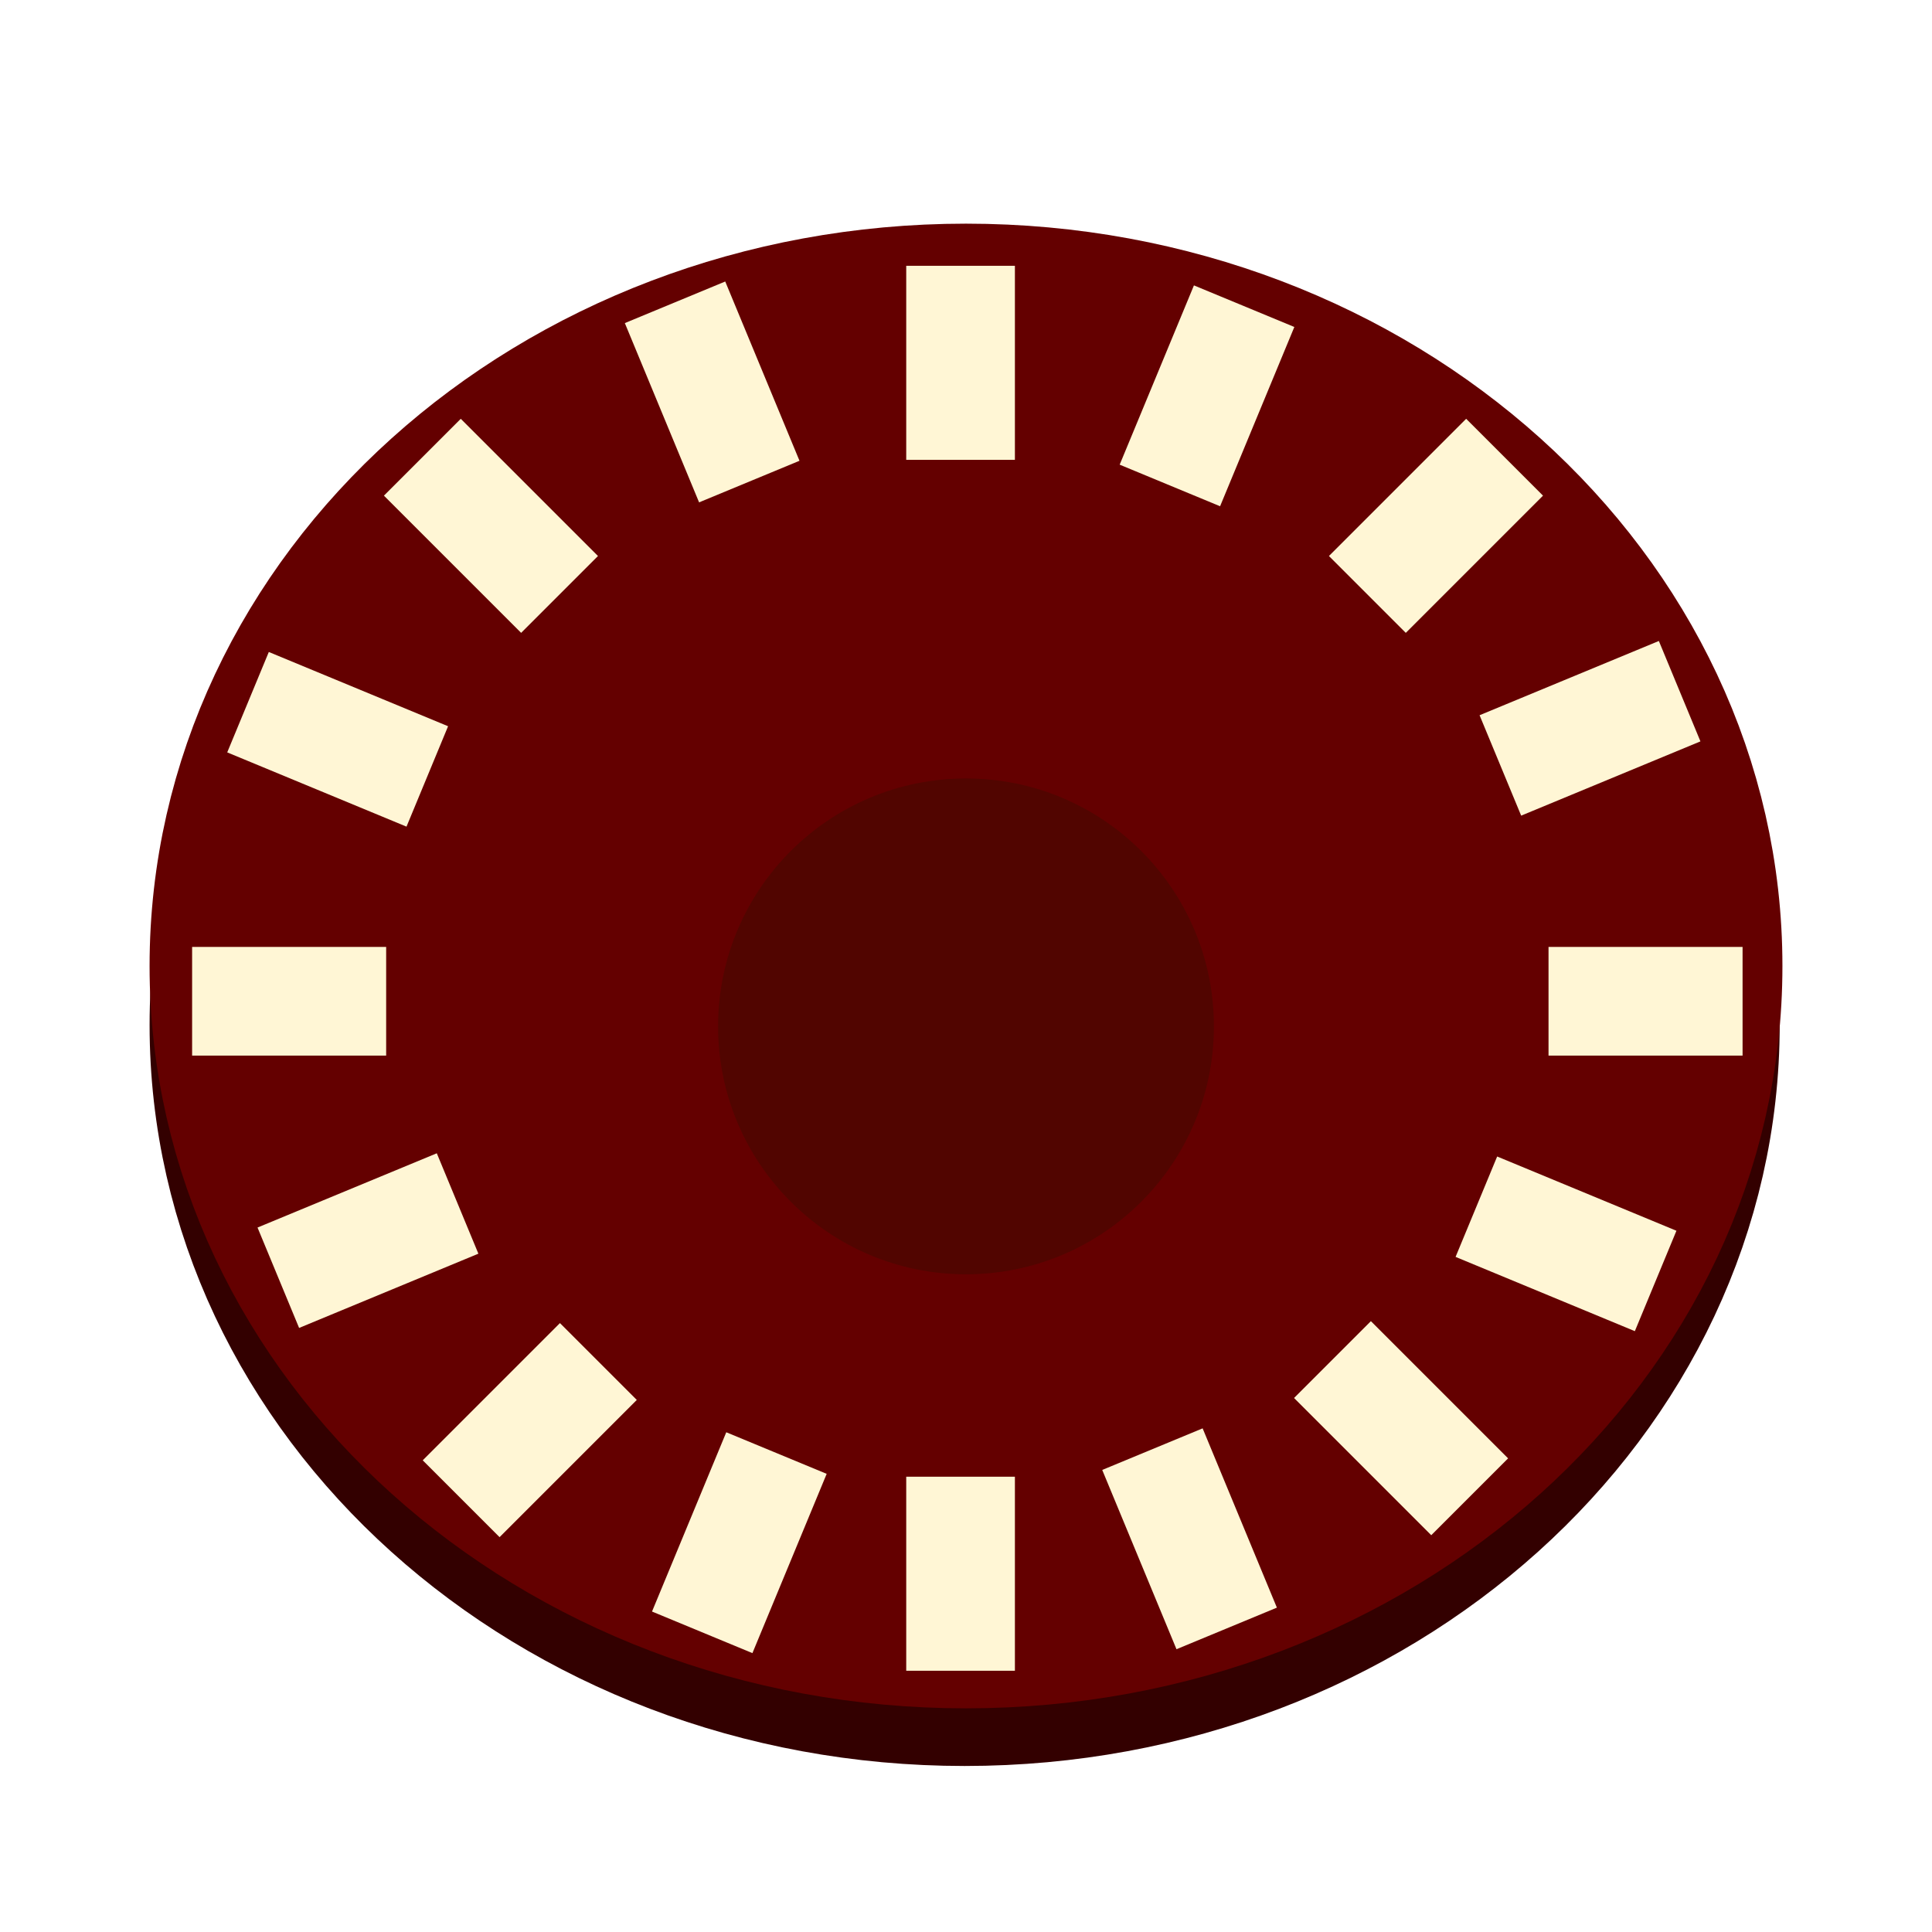
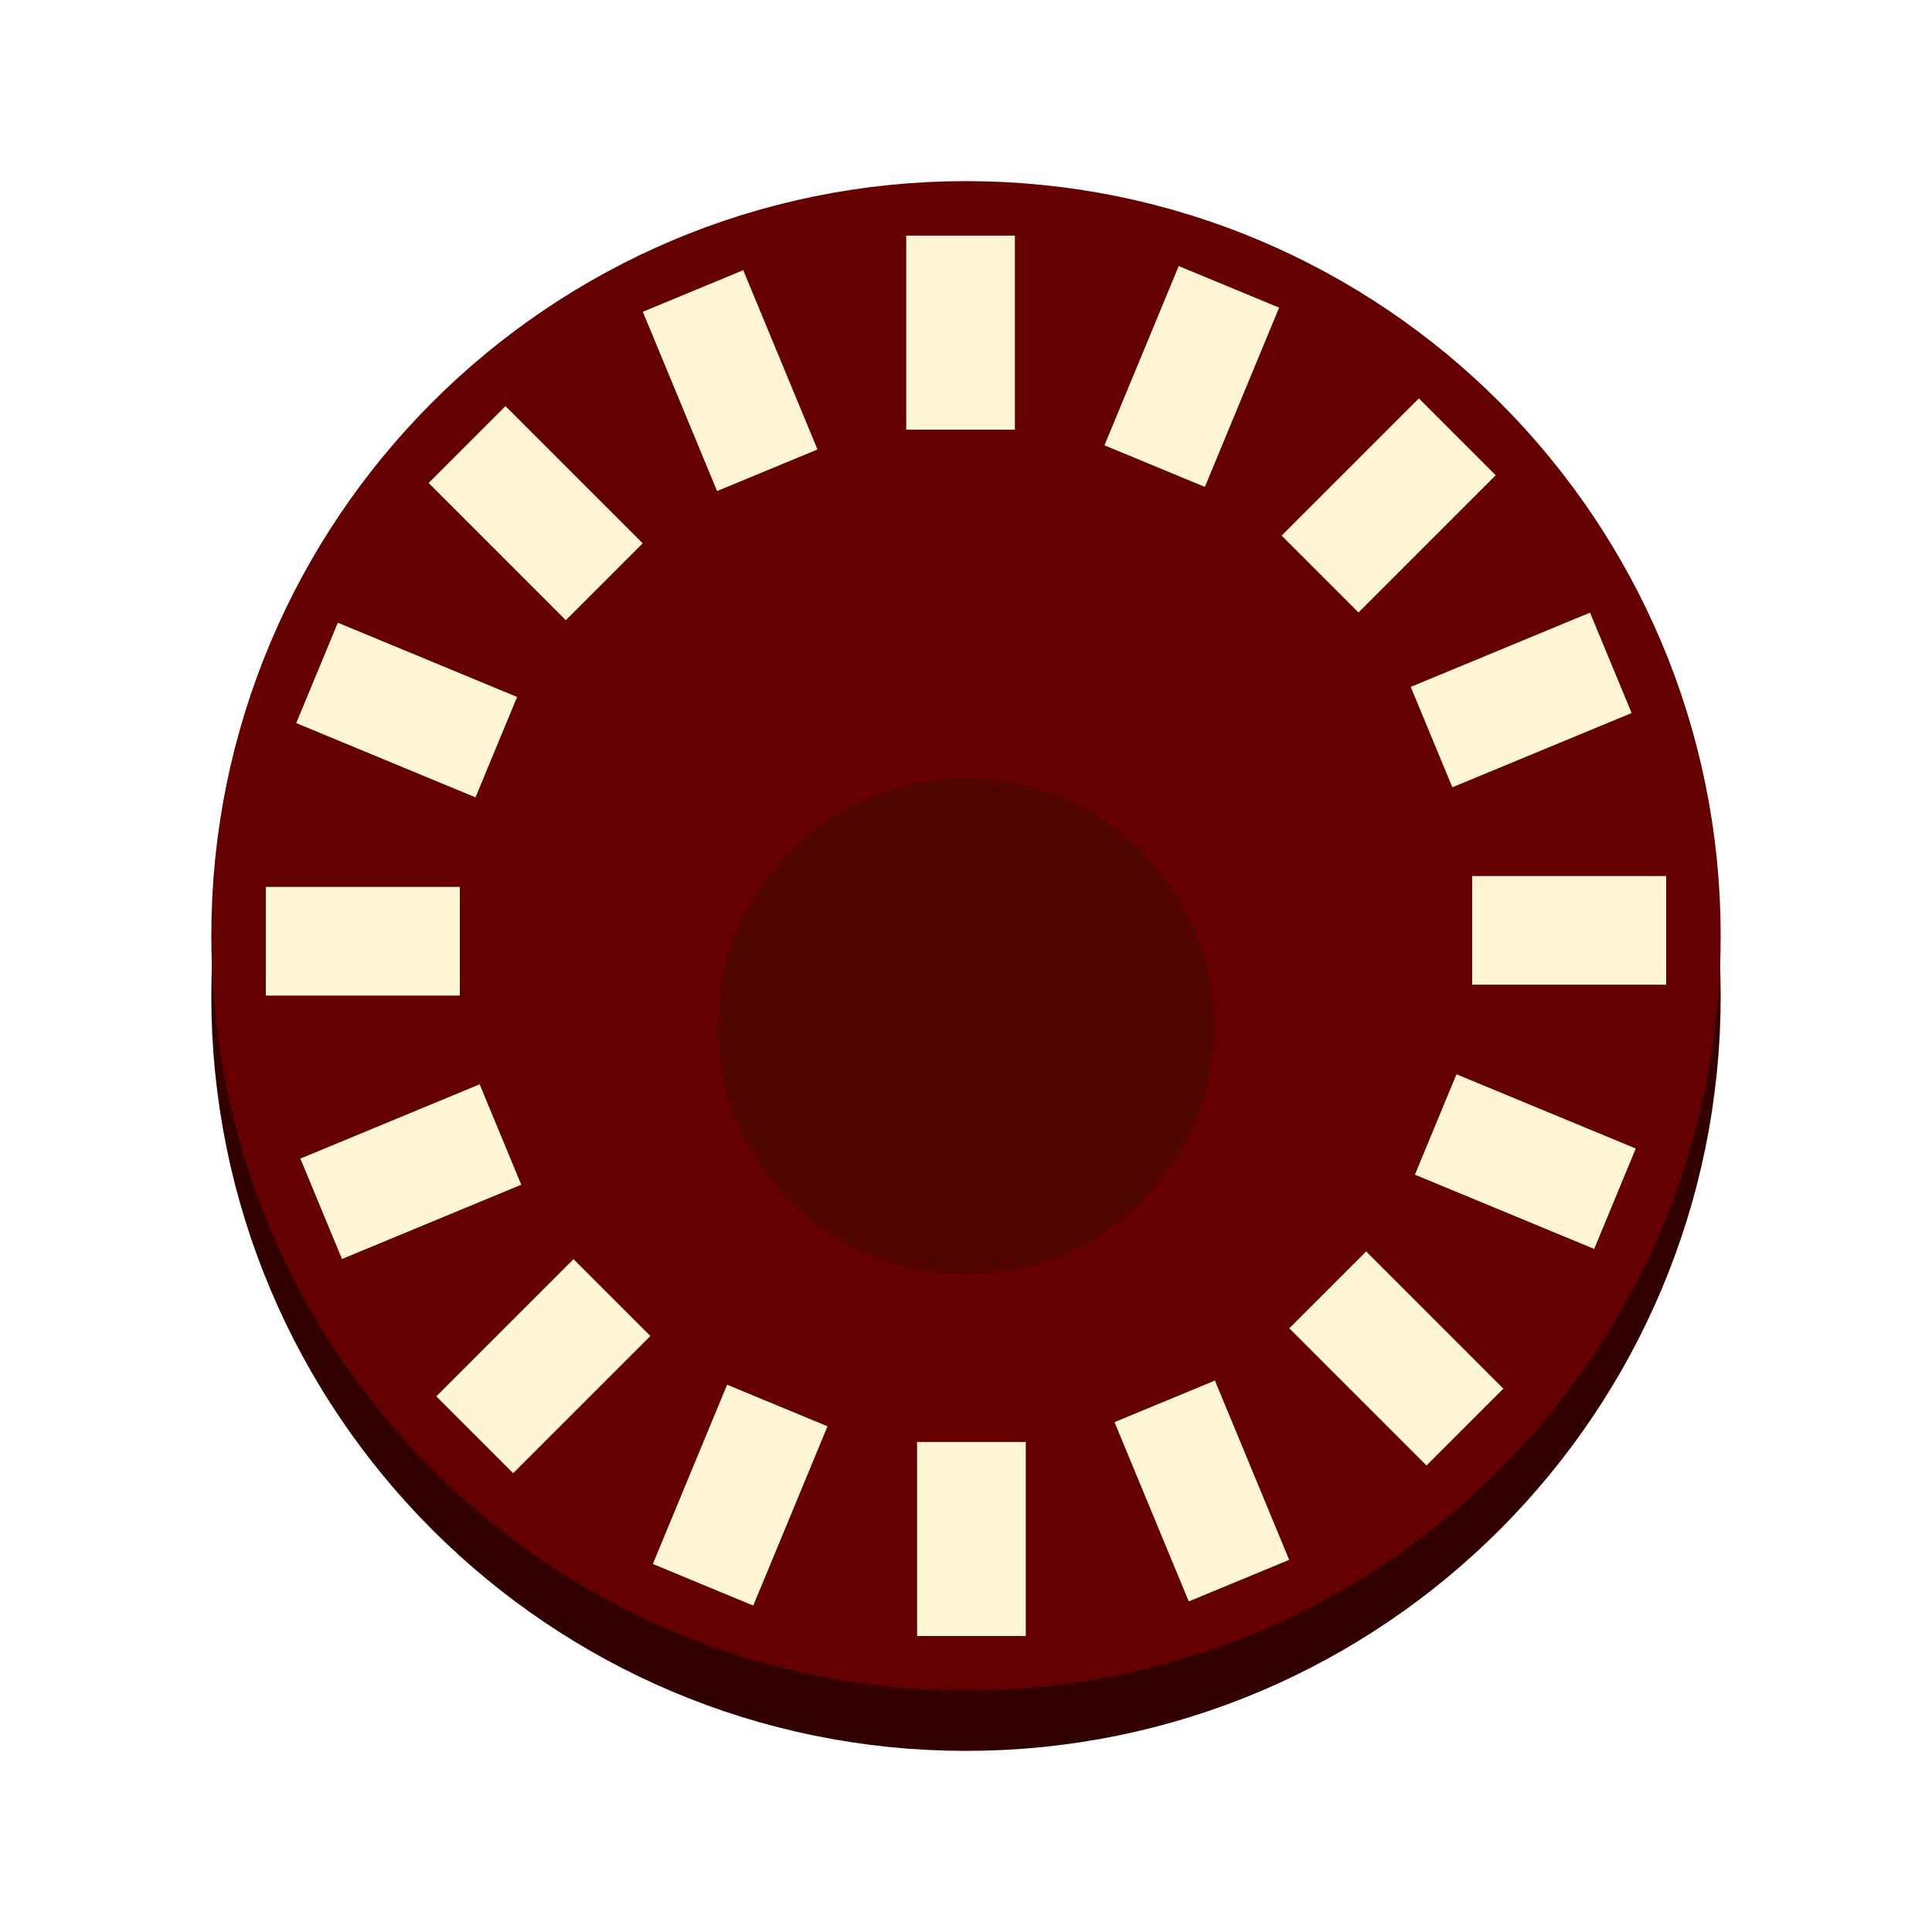
<svg xmlns="http://www.w3.org/2000/svg" width="64px" height="64px" id="svg2985" version="1.1">
  <defs id="defs2987" />
+   <g id="layer1" style="display:inline">
+     <circle style="opacity:1;fill:none;stroke:#330000;stroke-width:4.768;stroke-linecap:round;stroke-linejoin:round;stroke-miterlimit:4;stroke-dasharray:none;stroke-opacity:1" id="path2995" cx="32" cy="33" r="22.616" />
+   </g>
  <g id="layer2">
-     <ellipse style="opacity:1;fill:none;stroke:#330000;stroke-width:4.909;stroke-linecap:round;stroke-linejoin:round;stroke-miterlimit:4;stroke-dasharray:none;stroke-opacity:1" id="path2995" cx="31.955" cy="33.955" rx="24.545" ry="22.091" />
+     <ellipse style="display:inline;opacity:1;fill:#640000;fill-opacity:1;stroke:#640000;stroke-width:4.848;stroke-linecap:round;stroke-linejoin:round;stroke-miterlimit:4;stroke-dasharray:none;stroke-opacity:1" id="path2995-1" cx="32" cy="31" rx="22.576" ry="22.576" />
  </g>
-   <g id="layer1">
-     <ellipse style="opacity:1;fill:#640000;fill-opacity:1;stroke:#640000;stroke-width:5;stroke-linecap:round;stroke-linejoin:round;stroke-miterlimit:4;stroke-dasharray:none;stroke-opacity:1" id="path2995-1" cx="32" cy="32" rx="24.545" ry="22.091" />
-     <rect style="fill:#fff6d5;fill-opacity:1;stroke-width:10;stroke-miterlimit:4;stroke-dasharray:none" id="rect837" width="3.6" height="6.428" x="30.02" y="8.805" />
-     <rect style="fill:#fff6d5;fill-opacity:1;stroke-width:10;stroke-miterlimit:4;stroke-dasharray:none" id="rect837-3" width="3.6" height="6.428" x="30.02" y="48.918" />
-     <rect style="fill:#fff6d5;fill-opacity:1;stroke-width:10;stroke-miterlimit:4;stroke-dasharray:none" id="rect837-6" width="3.6" height="6.428" x="-34.968" y="6.364" transform="rotate(-90)" />
-     <rect style="fill:#fff6d5;fill-opacity:1;stroke-width:10;stroke-miterlimit:4;stroke-dasharray:none" id="rect837-6-7" width="3.6" height="6.428" x="-34.968" y="51.297" transform="rotate(-90)" />
-     <rect style="fill:#fff6d5;fill-opacity:1;stroke-width:10;stroke-miterlimit:4;stroke-dasharray:none" id="rect837-6-5" width="3.6" height="6.428" x="-47.753" y="18.105" transform="rotate(-135)" />
-     <rect style="fill:#fff6d5;fill-opacity:1;stroke-width:10;stroke-miterlimit:4;stroke-dasharray:none" id="rect837-6-5-3" width="3.6" height="6.428" x="-47.708" y="-24.304" transform="rotate(-135)" />
-     <rect style="fill:#fff6d5;fill-opacity:1;stroke-width:10;stroke-miterlimit:4;stroke-dasharray:none" id="rect837-6-5-3-5" width="3.6" height="6.428" x="-1.165" y="-69.486" transform="rotate(135)" />
-     <rect style="fill:#fff6d5;fill-opacity:1;stroke-width:10;stroke-miterlimit:4;stroke-dasharray:none" id="rect837-6-5-3-5-6" width="3.6" height="6.428" x="-0.983" y="-27.031" transform="rotate(135)" />
-     <rect style="fill:#fff6d5;fill-opacity:1;stroke-width:10;stroke-miterlimit:4;stroke-dasharray:none" id="rect837-6-5-3-5-2" width="3.6" height="6.428" x="16.415" y="-66.909" transform="rotate(112.5)" />
-     <rect style="fill:#fff6d5;fill-opacity:1;stroke-width:10;stroke-miterlimit:4;stroke-dasharray:none" id="rect837-6-5-3-5-2-9" width="3.6" height="6.428" x="16.546" y="-22.92" transform="rotate(112.5)" />
-     <rect style="fill:#fff6d5;fill-opacity:1;stroke-width:10;stroke-miterlimit:4;stroke-dasharray:none" id="rect837-6-5-3-5-2-1" width="3.6" height="6.428" x="40.646" y="-42.643" transform="rotate(67.5)" />
-     <rect style="fill:#fff6d5;fill-opacity:1;stroke-width:10;stroke-miterlimit:4;stroke-dasharray:none" id="rect837-6-5-3-5-2-1-7" width="3.6" height="6.428" x="40.833" y="1.252" transform="rotate(67.5)" />
-     <rect style="fill:#fff6d5;fill-opacity:1;stroke-width:10;stroke-miterlimit:4;stroke-dasharray:none" id="rect837-6-5-3-5-2-1-0" width="3.6" height="6.428" x="40.158" y="-6.401" transform="rotate(22.5)" />
-     <rect style="fill:#fff6d5;fill-opacity:1;stroke-width:10;stroke-miterlimit:4;stroke-dasharray:none" id="rect837-6-5-3-5-2-1-0-9" width="3.6" height="6.428" x="40.384" y="34.627" transform="rotate(22.5)" />
-     <rect style="fill:#fff6d5;fill-opacity:1;stroke-width:10;stroke-miterlimit:4;stroke-dasharray:none" id="rect837-6-5-3-5-2-1-0-3" width="3.6" height="6.428" x="15.099" y="58.96" transform="rotate(-22.5)" />
-     <rect style="fill:#fff6d5;fill-opacity:1;stroke-width:10;stroke-miterlimit:4;stroke-dasharray:none" id="rect837-6-5-3-5-2-1-0-6" width="3.6" height="6.428" x="15.027" y="17.809" transform="rotate(-22.5)" />
+   <g id="layer3" style="display:inline">
+     <circle style="display:inline;fill:#2b1100;fill-opacity:0.333;stroke-width:8.574;stroke-miterlimit:4;stroke-dasharray:none" id="path1532" cx="32" cy="34" r="8.212" />
  </g>
-   <g id="layer3">
-     <circle style="fill:#2b1100;fill-opacity:0.333;stroke-width:8.574;stroke-miterlimit:4;stroke-dasharray:none" id="path1532" cx="32" cy="34" r="8.212" />
+   <g id="layer5" style="display:inline">
+     <g id="g898" transform="translate(0,-1)" style="display:none">
+       <path style="display:inline;fill:#d38d5f;fill-opacity:1;stroke-width:10;stroke-miterlimit:4;stroke-dasharray:none" id="path1530" d="m 36.681,23.701 -9.778,0 4.889,-8.468 z" transform="matrix(0.6449826,0,0,1,11.27634,1.177919)" />
+       <circle style="display:inline;fill:#c87137;fill-opacity:1;stroke-width:8.574;stroke-miterlimit:4;stroke-dasharray:none" id="path1532-5" cx="32" cy="32" r="8.212" />
+     </g>
+     <rect style="display:inline;fill:#fff6d5;fill-opacity:1;stroke-width:10;stroke-miterlimit:4;stroke-dasharray:none" id="rect1028" width="3.6" height="6.428" x="39.447" y="-6.8" transform="rotate(22.5)" />
+     <rect style="display:inline;fill:#fff6d5;fill-opacity:1;stroke-width:10;stroke-miterlimit:4;stroke-dasharray:none" id="rect1030" width="3.6" height="6.428" x="42.568" y="-23.902" transform="rotate(45)" />
+     <rect style="display:inline;fill:#fff6d5;fill-opacity:1;stroke-width:10;stroke-miterlimit:4;stroke-dasharray:none" id="rect1032" width="3.6" height="6.428" x="38.906" y="-40.896" transform="rotate(67.5)" />
+     <rect style="display:inline;fill:#fff6d5;fill-opacity:1;stroke-width:10;stroke-miterlimit:4;stroke-dasharray:none" id="rect1034" width="3.6" height="6.428" x="29.02" y="-55.195" transform="rotate(90)" />
+     <rect style="display:inline;fill:#fff6d5;fill-opacity:1;stroke-width:10;stroke-miterlimit:4;stroke-dasharray:none" id="rect1036" width="3.6" height="6.428" x="14.414" y="-64.622" transform="rotate(112.5)" />
+     <rect style="display:inline;fill:#fff6d5;fill-opacity:1;stroke-width:10;stroke-miterlimit:4;stroke-dasharray:none" id="rect1038" width="3.6" height="6.428" x="-2.687" y="-67.742" transform="rotate(135)" />
+     <rect style="display:inline;fill:#fff6d5;fill-opacity:1;stroke-width:10;stroke-miterlimit:4;stroke-dasharray:none" id="rect1040" width="3.6" height="6.428" x="-19.681" y="-64.081" transform="rotate(157.5)" />
+     <rect style="display:inline;fill:#fff6d5;fill-opacity:1;stroke-width:10;stroke-miterlimit:4;stroke-dasharray:none" id="rect1042" width="3.6" height="6.428" x="-33.98" y="-54.195" transform="scale(-1)" />
+     <rect style="display:inline;fill:#fff6d5;fill-opacity:1;stroke-width:10;stroke-miterlimit:4;stroke-dasharray:none" id="rect1044" width="3.6" height="6.428" x="-43.407" y="-39.589" transform="rotate(-157.5)" />
+     <rect style="display:inline;fill:#fff6d5;fill-opacity:1;stroke-width:10;stroke-miterlimit:4;stroke-dasharray:none" id="rect1046" width="3.6" height="6.428" x="-46.528" y="-22.488" transform="rotate(-135)" />
+     <rect style="display:inline;fill:#fff6d5;fill-opacity:1;stroke-width:10;stroke-miterlimit:4;stroke-dasharray:none" id="rect1048" width="3.6" height="6.428" x="-42.866" y="-5.494" transform="rotate(-112.5)" />
+     <rect style="display:inline;fill:#fff6d5;fill-opacity:1;stroke-width:10;stroke-miterlimit:4;stroke-dasharray:none" id="rect1050" width="3.6" height="6.428" x="-32.98" y="8.805" transform="rotate(-90)" />
+     <rect style="display:inline;fill:#fff6d5;fill-opacity:1;stroke-width:10;stroke-miterlimit:4;stroke-dasharray:none" id="rect1052" width="3.6" height="6.428" x="-18.375" y="18.233" transform="rotate(-67.5)" />
+     <rect style="display:inline;fill:#fff6d5;fill-opacity:1;stroke-width:10;stroke-miterlimit:4;stroke-dasharray:none" id="rect1054" width="3.6" height="6.428" x="-1.273" y="21.353" transform="rotate(-45)" />
+     <rect style="display:inline;fill:#fff6d5;fill-opacity:1;stroke-width:10;stroke-miterlimit:4;stroke-dasharray:none" id="rect1056" width="3.6" height="6.428" x="15.721" y="17.691" transform="rotate(-22.5)" />
+     <rect style="display:inline;fill:#fff6d5;fill-opacity:1;stroke-width:10;stroke-miterlimit:4;stroke-dasharray:none" id="rect837" width="3.6" height="6.428" x="30.02" y="7.805" />
  </g>
</svg>
